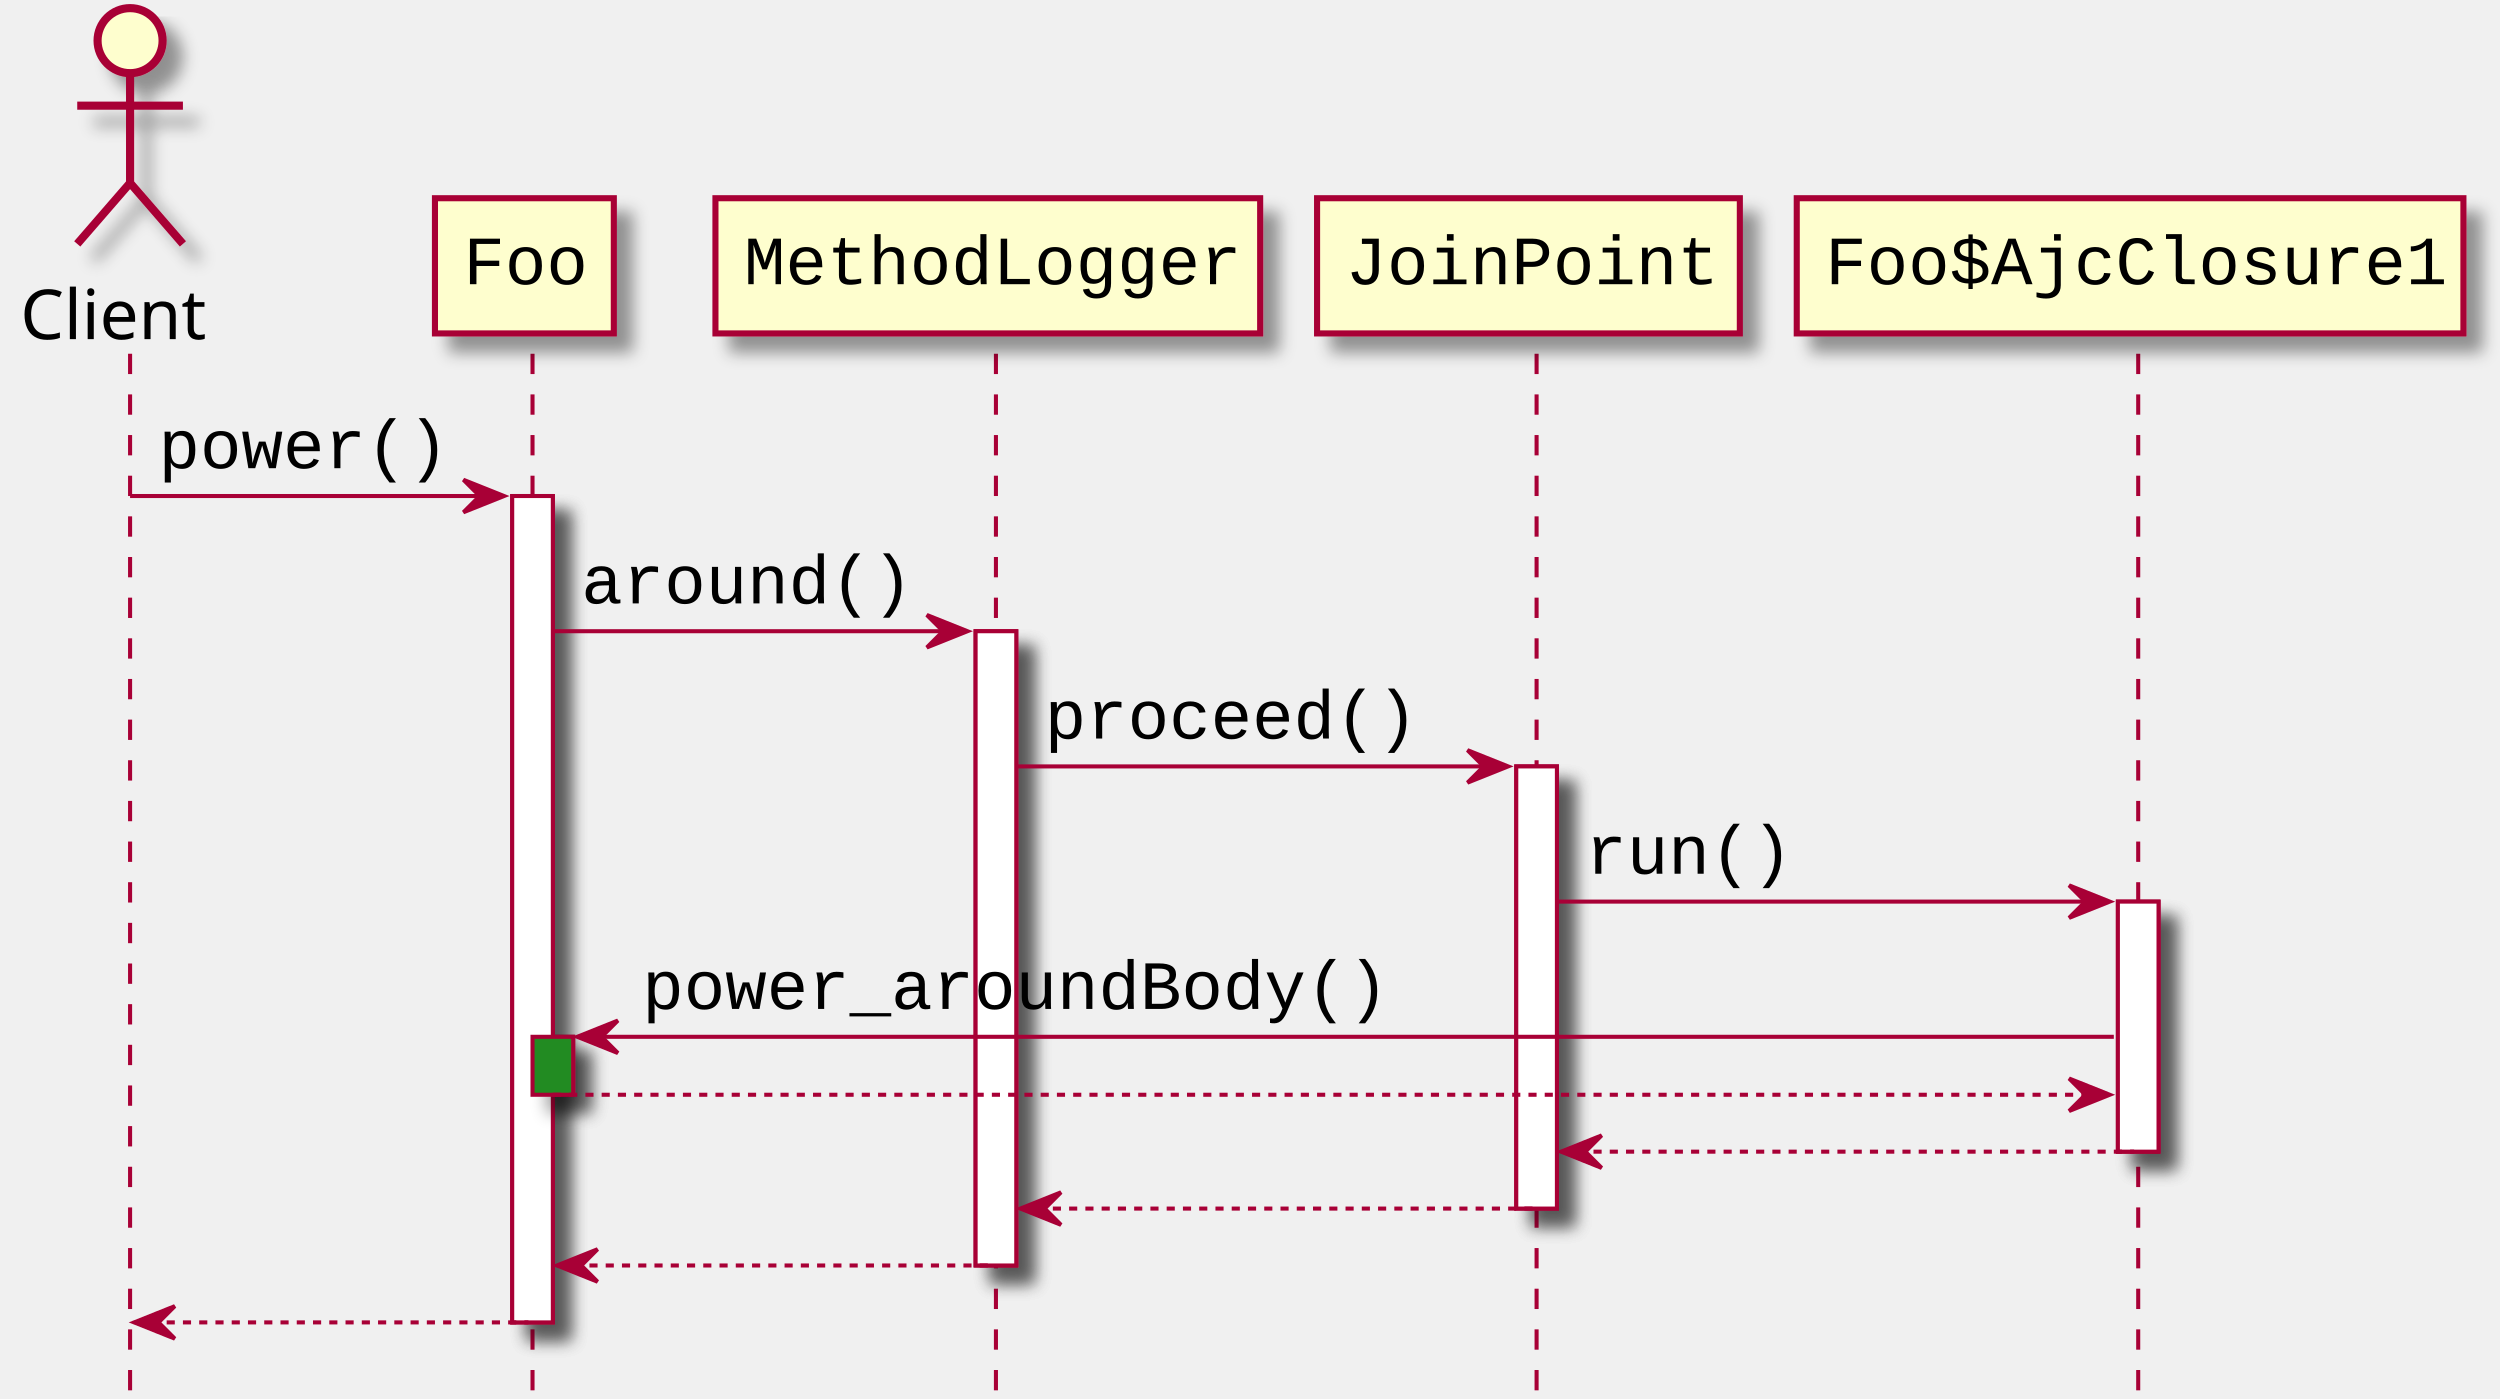
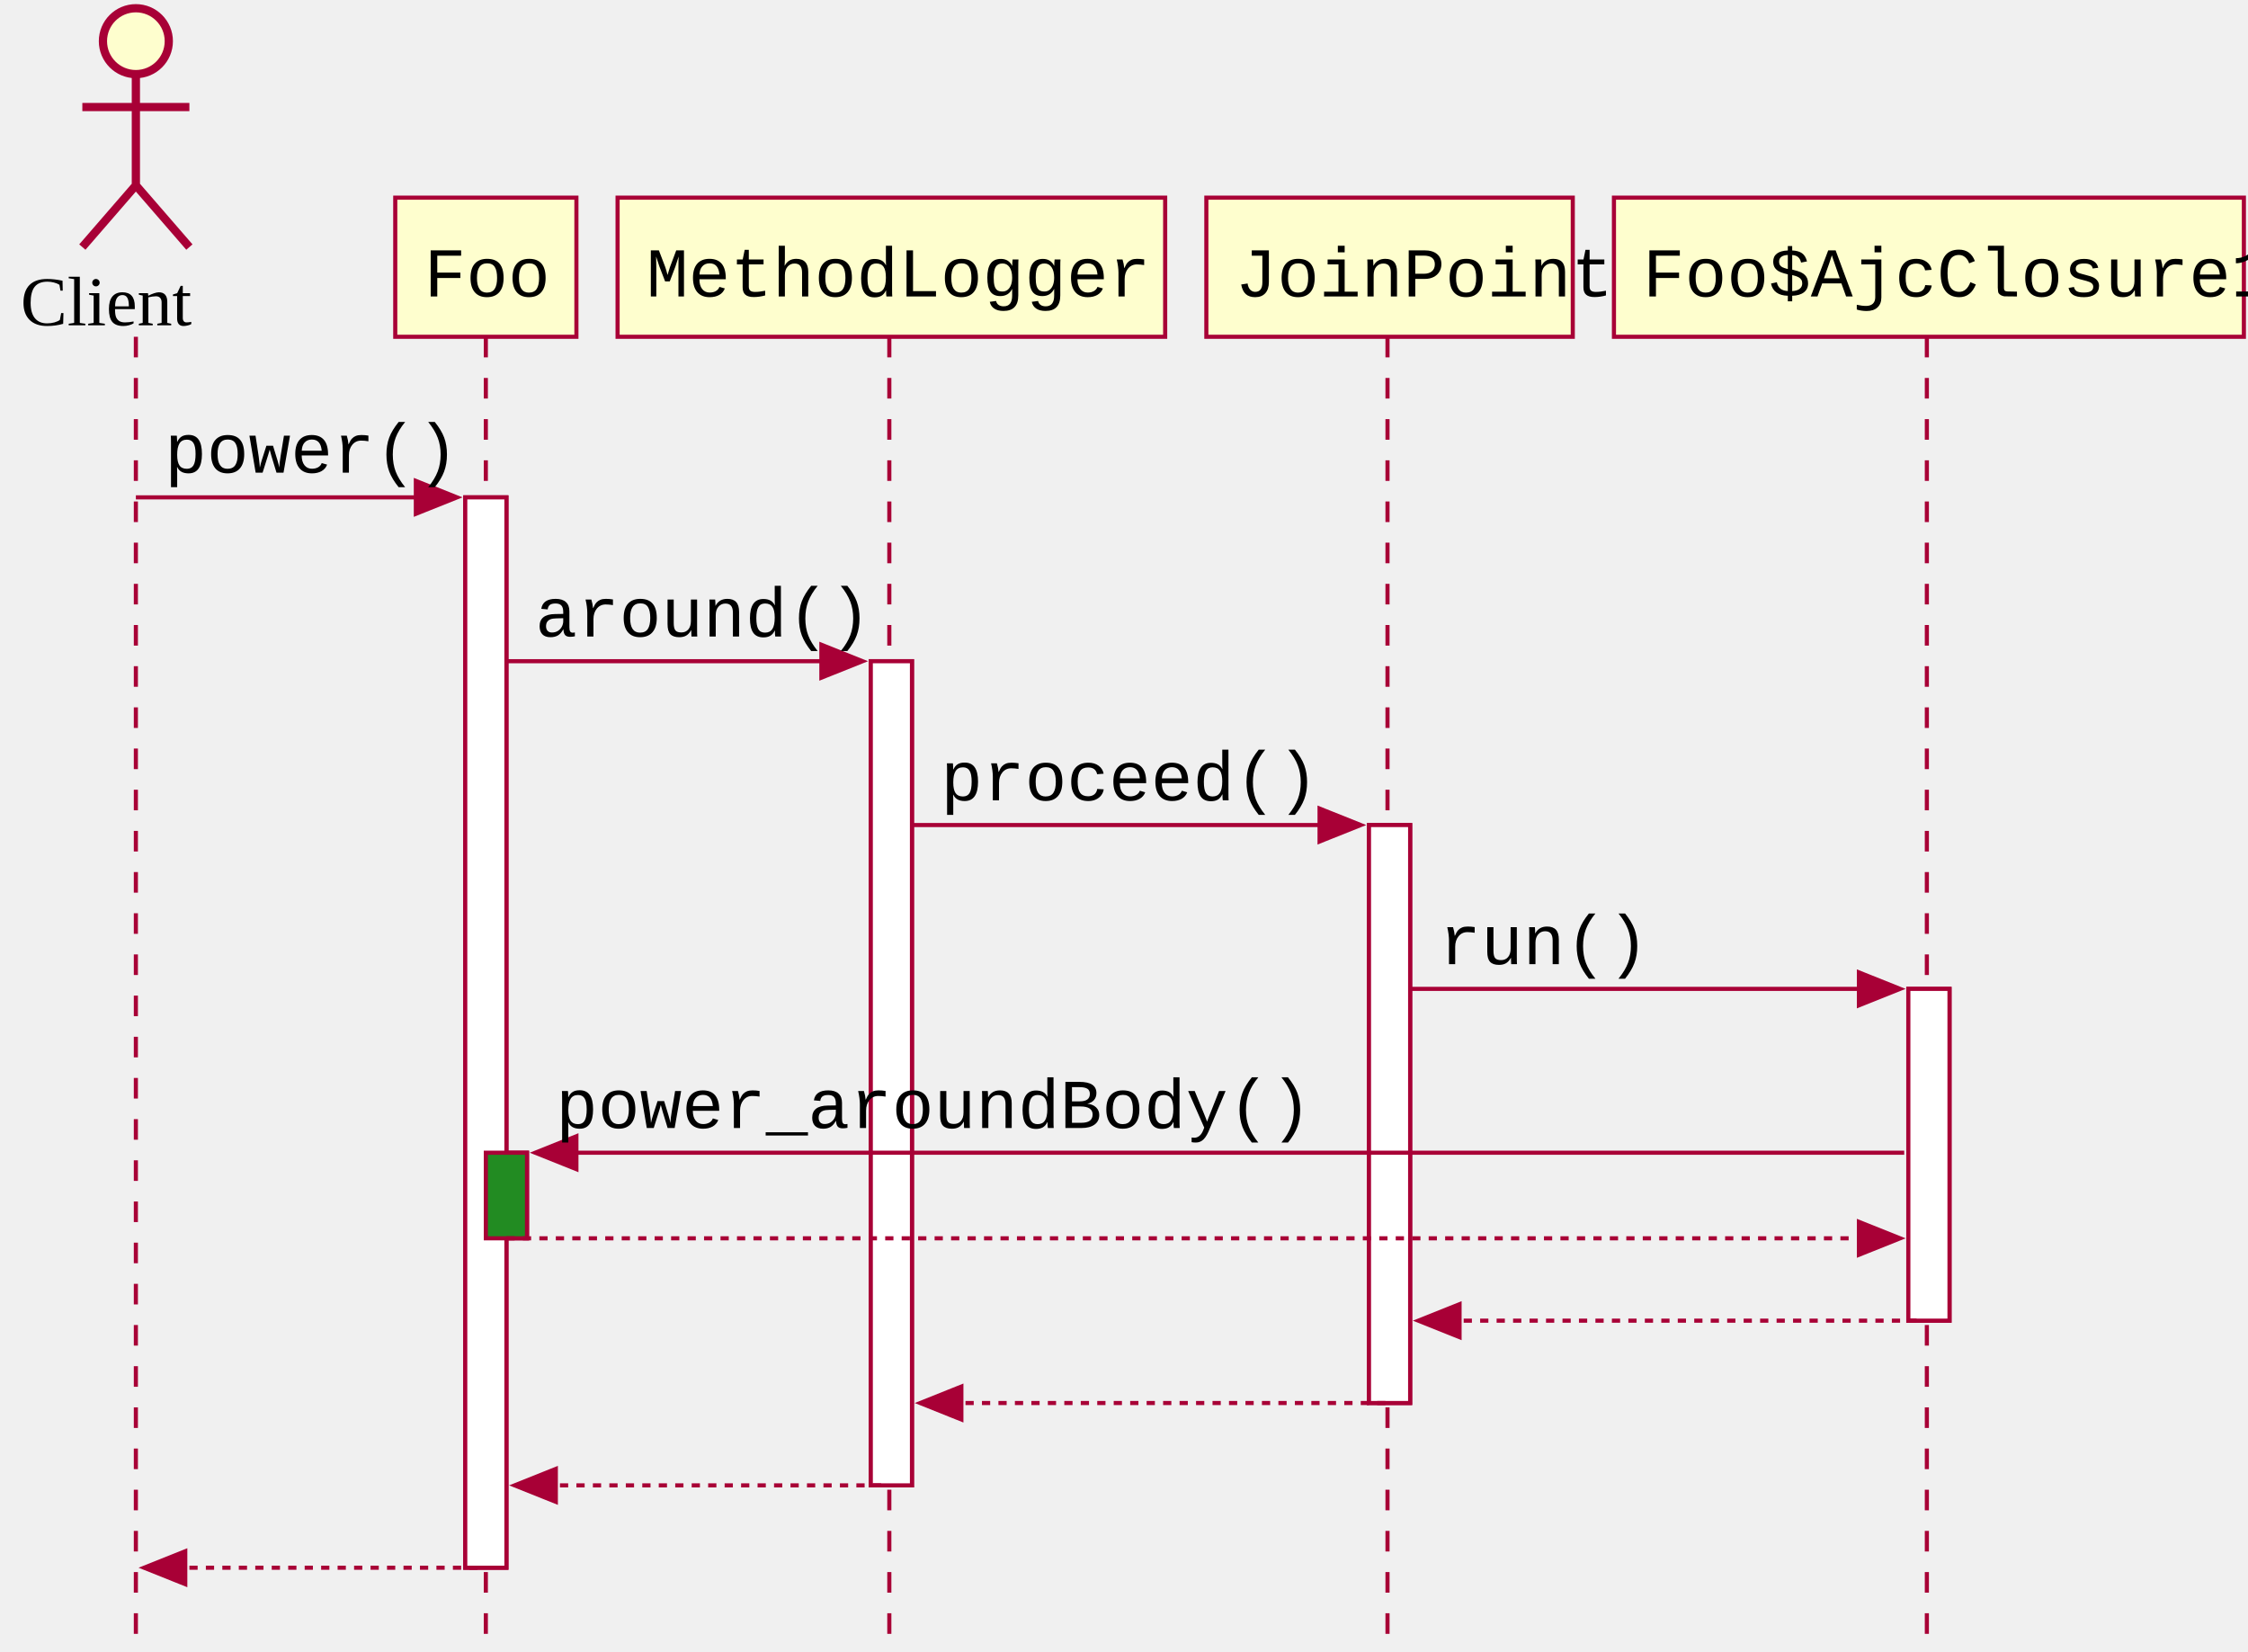
- <svg xmlns="http://www.w3.org/2000/svg" height="344pt" style="width:615px;height:344px;" version="1.1" viewBox="0 0 615 344" width="615pt">
-   <defs>
-     <filter height="300%" id="f1" width="300%" x="-1" y="-1">
-       <feGaussianBlur result="blurOut" stdDeviation="2.0" />
-       <feColorMatrix in="blurOut" result="blurOut2" type="matrix" values="0 0 0 0 0 0 0 0 0 0 0 0 0 0 0 0 0 0 .4 0" />
-       <feOffset dx="4.0" dy="4.0" in="blurOut2" result="blurOut3" />
-       <feBlend in="SourceGraphic" in2="blurOut3" mode="normal" />
-     </filter>
-   </defs>
+ <svg xmlns="http://www.w3.org/2000/svg" height="401pt" style="width:546px;height:401px;" version="1.1" viewBox="0 0 546 401" width="546pt">
+   <defs />
  <g>
-     <rect fill="#FFFFFF" filter="url(#f1)" height="203.289" style="stroke: #A80036; stroke-width: 1.0;" width="10" x="126" y="122.022" />
-     <rect fill="#228B22" filter="url(#f1)" height="14.258" style="stroke: #A80036; stroke-width: 1.0;" width="10" x="131" y="255.053" />
-     <rect fill="#FFFFFF" filter="url(#f1)" height="156.031" style="stroke: #A80036; stroke-width: 1.0;" width="10" x="240" y="155.279" />
-     <rect fill="#FFFFFF" filter="url(#f1)" height="108.773" style="stroke: #A80036; stroke-width: 1.0;" width="10" x="373" y="188.537" />
-     <rect fill="#FFFFFF" filter="url(#f1)" height="61.516" style="stroke: #A80036; stroke-width: 1.0;" width="10" x="521" y="221.795" />
-     <line style="stroke: #A80036; stroke-width: 1.0; stroke-dasharray: 5.0,5.0;" x1="32" x2="32" y1="87.022" y2="343.31" />
-     <line style="stroke: #A80036; stroke-width: 1.0; stroke-dasharray: 5.0,5.0;" x1="131" x2="131" y1="87.022" y2="343.31" />
-     <line style="stroke: #A80036; stroke-width: 1.0; stroke-dasharray: 5.0,5.0;" x1="245" x2="245" y1="87.022" y2="343.31" />
-     <line style="stroke: #A80036; stroke-width: 1.0; stroke-dasharray: 5.0,5.0;" x1="378" x2="378" y1="87.022" y2="343.31" />
-     <line style="stroke: #A80036; stroke-width: 1.0; stroke-dasharray: 5.0,5.0;" x1="526" x2="526" y1="87.022" y2="343.31" />
-     <text fill="#000000" font-family="sans-serif" font-size="17" lengthAdjust="spacingAndGlyphs" textLength="48" x="5" y="83.436">Client</text>
-     <ellipse cx="32" cy="10" fill="#FEFECE" filter="url(#f1)" rx="8" ry="8" style="stroke: #A80036; stroke-width: 2.0;" />
-     <path d="M32,18 L32,45 M19,26 L45,26 M32,45 L19,60 M32,45 L45,60 " fill="#FEFECE" filter="url(#f1)" style="stroke: #A80036; stroke-width: 2.0;" />
-     <rect fill="#FEFECE" filter="url(#f1)" height="33.258" style="stroke: #A80036; stroke-width: 1.5;" width="44" x="107" y="48.764" />
-     <text fill="#000000" font-family="Courier New" font-size="17" lengthAdjust="spacingAndGlyphs" textLength="30" x="114" y="69.916">Foo</text>
-     <rect fill="#FEFECE" filter="url(#f1)" height="33.258" style="stroke: #A80036; stroke-width: 1.5;" width="134" x="176" y="48.764" />
-     <text fill="#000000" font-family="Courier New" font-size="17" lengthAdjust="spacingAndGlyphs" textLength="120" x="183" y="69.916">MethodLogger</text>
-     <rect fill="#FEFECE" filter="url(#f1)" height="33.258" style="stroke: #A80036; stroke-width: 1.5;" width="104" x="324" y="48.764" />
-     <text fill="#000000" font-family="Courier New" font-size="17" lengthAdjust="spacingAndGlyphs" textLength="90" x="331" y="69.916">JoinPoint</text>
-     <rect fill="#FEFECE" filter="url(#f1)" height="33.258" style="stroke: #A80036; stroke-width: 1.5;" width="164" x="442" y="48.764" />
-     <text fill="#000000" font-family="Courier New" font-size="17" lengthAdjust="spacingAndGlyphs" textLength="150" x="449" y="69.916">Foo$AjcClosure1</text>
-     <rect fill="#FFFFFF" filter="url(#f1)" height="203.289" style="stroke: #A80036; stroke-width: 1.0;" width="10" x="126" y="122.022" />
-     <rect fill="#228B22" filter="url(#f1)" height="14.258" style="stroke: #A80036; stroke-width: 1.0;" width="10" x="131" y="255.053" />
-     <rect fill="#FFFFFF" filter="url(#f1)" height="156.031" style="stroke: #A80036; stroke-width: 1.0;" width="10" x="240" y="155.279" />
-     <rect fill="#FFFFFF" filter="url(#f1)" height="108.773" style="stroke: #A80036; stroke-width: 1.0;" width="10" x="373" y="188.537" />
-     <rect fill="#FFFFFF" filter="url(#f1)" height="61.516" style="stroke: #A80036; stroke-width: 1.0;" width="10" x="521" y="221.795" />
-     <polygon fill="#A80036" points="114,118.022,124,122.022,114,126.022,118,122.022" style="stroke: #A80036; stroke-width: 1.0;" />
-     <line style="stroke: #A80036; stroke-width: 1.0;" x1="32" x2="120" y1="122.022" y2="122.022" />
-     <text fill="#000000" font-family="Courier New" font-size="17" lengthAdjust="spacingAndGlyphs" textLength="70" x="39" y="115.174">power()</text>
-     <polygon fill="#A80036" points="228,151.279,238,155.279,228,159.279,232,155.279" style="stroke: #A80036; stroke-width: 1.0;" />
-     <line style="stroke: #A80036; stroke-width: 1.0;" x1="136" x2="234" y1="155.279" y2="155.279" />
-     <text fill="#000000" font-family="Courier New" font-size="17" lengthAdjust="spacingAndGlyphs" textLength="80" x="143" y="148.432">around()</text>
-     <polygon fill="#A80036" points="361,184.537,371,188.537,361,192.537,365,188.537" style="stroke: #A80036; stroke-width: 1.0;" />
-     <line style="stroke: #A80036; stroke-width: 1.0;" x1="250" x2="367" y1="188.537" y2="188.537" />
-     <text fill="#000000" font-family="Courier New" font-size="17" lengthAdjust="spacingAndGlyphs" textLength="90" x="257" y="181.69">proceed()</text>
-     <polygon fill="#A80036" points="509,217.795,519,221.795,509,225.795,513,221.795" style="stroke: #A80036; stroke-width: 1.0;" />
-     <line style="stroke: #A80036; stroke-width: 1.0;" x1="383" x2="515" y1="221.795" y2="221.795" />
-     <text fill="#000000" font-family="Courier New" font-size="17" lengthAdjust="spacingAndGlyphs" textLength="50" x="390" y="214.948">run()</text>
-     <polygon fill="#A80036" points="152,251.053,142,255.053,152,259.053,148,255.053" style="stroke: #A80036; stroke-width: 1.0;" />
-     <line style="stroke: #A80036; stroke-width: 1.0;" x1="146" x2="520" y1="255.053" y2="255.053" />
-     <text fill="#000000" font-family="Courier New" font-size="17" lengthAdjust="spacingAndGlyphs" textLength="180" x="158" y="248.206">power_aroundBody()</text>
-     <polygon fill="#A80036" points="509,265.31,519,269.31,509,273.31,513,269.31" style="stroke: #A80036; stroke-width: 1.0;" />
-     <line style="stroke: #A80036; stroke-width: 1.0; stroke-dasharray: 2.0,2.0;" x1="136" x2="515" y1="269.31" y2="269.31" />
-     <polygon fill="#A80036" points="394,279.31,384,283.31,394,287.31,390,283.31" style="stroke: #A80036; stroke-width: 1.0;" />
-     <line style="stroke: #A80036; stroke-width: 1.0; stroke-dasharray: 2.0,2.0;" x1="388" x2="525" y1="283.31" y2="283.31" />
-     <polygon fill="#A80036" points="261,293.31,251,297.31,261,301.31,257,297.31" style="stroke: #A80036; stroke-width: 1.0;" />
-     <line style="stroke: #A80036; stroke-width: 1.0; stroke-dasharray: 2.0,2.0;" x1="255" x2="377" y1="297.31" y2="297.31" />
-     <polygon fill="#A80036" points="147,307.31,137,311.31,147,315.31,143,311.31" style="stroke: #A80036; stroke-width: 1.0;" />
-     <line style="stroke: #A80036; stroke-width: 1.0; stroke-dasharray: 2.0,2.0;" x1="141" x2="244" y1="311.31" y2="311.31" />
-     <polygon fill="#A80036" points="43,321.31,33,325.31,43,329.31,39,325.31" style="stroke: #A80036; stroke-width: 1.0;" />
-     <line style="stroke: #A80036; stroke-width: 1.0; stroke-dasharray: 2.0,2.0;" x1="37" x2="130" y1="325.31" y2="325.31" />
+     <rect fill="#FFFFFF" height="259.945" style="stroke: #A80036; stroke-width: 1.0;" width="10.0" x="113.0" y="120.789" />
+     <rect fill="#228B22" height="20.789" style="stroke: #A80036; stroke-width: 1.0;" width="10.0" x="118.0" y="279.945" />
+     <rect fill="#FFFFFF" height="200.156" style="stroke: #A80036; stroke-width: 1.0;" width="10.0" x="211.5" y="160.578" />
+     <rect fill="#FFFFFF" height="140.367" style="stroke: #A80036; stroke-width: 1.0;" width="10.0" x="332.5" y="200.367" />
+     <rect fill="#FFFFFF" height="80.578" style="stroke: #A80036; stroke-width: 1.0;" width="10.0" x="463.5" y="240.156" />
+     <line style="stroke: #A80036; stroke-width: 1.0; stroke-dasharray: 5.0,5.0;" x1="33.0" x2="33.0" y1="81.789" y2="400.734" />
+     <line style="stroke: #A80036; stroke-width: 1.0; stroke-dasharray: 5.0,5.0;" x1="118.0" x2="118.0" y1="81.789" y2="400.734" />
+     <line style="stroke: #A80036; stroke-width: 1.0; stroke-dasharray: 5.0,5.0;" x1="216.0" x2="216.0" y1="81.789" y2="400.734" />
+     <line style="stroke: #A80036; stroke-width: 1.0; stroke-dasharray: 5.0,5.0;" x1="337.0" x2="337.0" y1="81.789" y2="400.734" />
+     <line style="stroke: #A80036; stroke-width: 1.0; stroke-dasharray: 5.0,5.0;" x1="468.0" x2="468.0" y1="81.789" y2="400.734" />
+     <text fill="#000000" font-size="17" lengthAdjust="spacingAndGlyphs" textLength="50.0" x="5.0" y="79.0">Client</text>
+     <ellipse cx="33.0" cy="10.0" fill="#FEFECE" rx="8.0" ry="8.0" style="stroke: #A80036; stroke-width: 2.0;" />
+     <path d="M33,18 L33,45 M20,26 L46,26 M33,45 L20,60 M33,45 L46,60 " fill="#FEFECE" style="stroke: #A80036; stroke-width: 2.0;" />
+     <rect fill="#FEFECE" height="33.789" style="stroke: #A80036; stroke-width: 1.0;" width="44.0" x="96.0" y="48.0" />
+     <text fill="#000000" font-family="Courier New" font-size="17" lengthAdjust="spacingAndGlyphs" textLength="30.0" x="103.0" y="72.0">Foo</text>
+     <rect fill="#FEFECE" height="33.789" style="stroke: #A80036; stroke-width: 1.0;" width="133.0" x="150.0" y="48.0" />
+     <text fill="#000000" font-family="Courier New" font-size="17" lengthAdjust="spacingAndGlyphs" textLength="119.0" x="157.0" y="72.0">MethodLogger</text>
+     <rect fill="#FEFECE" height="33.789" style="stroke: #A80036; stroke-width: 1.0;" width="89.0" x="293.0" y="48.0" />
+     <text fill="#000000" font-family="Courier New" font-size="17" lengthAdjust="spacingAndGlyphs" textLength="75.0" x="300.0" y="72.0">JoinPoint</text>
+     <rect fill="#FEFECE" height="33.789" style="stroke: #A80036; stroke-width: 1.0;" width="153.0" x="392.0" y="48.0" />
+     <text fill="#000000" font-family="Courier New" font-size="17" lengthAdjust="spacingAndGlyphs" textLength="139.0" x="399.0" y="72.0">Foo$AjcClosure1</text>
+     <rect fill="#FFFFFF" height="259.945" style="stroke: #A80036; stroke-width: 1.0;" width="10.0" x="113.0" y="120.789" />
+     <rect fill="#228B22" height="20.789" style="stroke: #A80036; stroke-width: 1.0;" width="10.0" x="118.0" y="279.945" />
+     <rect fill="#FFFFFF" height="200.156" style="stroke: #A80036; stroke-width: 1.0;" width="10.0" x="211.5" y="160.578" />
+     <rect fill="#FFFFFF" height="140.367" style="stroke: #A80036; stroke-width: 1.0;" width="10.0" x="332.5" y="200.367" />
+     <rect fill="#FFFFFF" height="80.578" style="stroke: #A80036; stroke-width: 1.0;" width="10.0" x="463.5" y="240.156" />
+     <line style="stroke: #A80036; stroke-width: 1.0;" x1="33.0" x2="107.0" y1="120.789" y2="120.789" />
+     <polygon fill="#A80036" points="101.0,116.789,111.0,120.789,101.0,124.789" style="stroke: #A80036; stroke-width: 1.0;" />
+     <text fill="#000000" font-family="Courier New" font-size="17" lengthAdjust="spacingAndGlyphs" textLength="66.0" x="40.0" y="114.789">power()</text>
+     <line style="stroke: #A80036; stroke-width: 1.0;" x1="123.0" x2="205.5" y1="160.578" y2="160.578" />
+     <polygon fill="#A80036" points="199.5,156.578,209.5,160.578,199.5,164.578" style="stroke: #A80036; stroke-width: 1.0;" />
+     <text fill="#000000" font-family="Courier New" font-size="17" lengthAdjust="spacingAndGlyphs" textLength="73.0" x="130.0" y="154.578">around()</text>
+     <line style="stroke: #A80036; stroke-width: 1.0;" x1="221.5" x2="326.5" y1="200.367" y2="200.367" />
+     <polygon fill="#A80036" points="320.5,196.367,330.5,200.367,320.5,204.367" style="stroke: #A80036; stroke-width: 1.0;" />
+     <text fill="#000000" font-family="Courier New" font-size="17" lengthAdjust="spacingAndGlyphs" textLength="79.0" x="228.5" y="194.367">proceed()</text>
+     <line style="stroke: #A80036; stroke-width: 1.0;" x1="342.5" x2="457.5" y1="240.156" y2="240.156" />
+     <polygon fill="#A80036" points="451.5,236.156,461.5,240.156,451.5,244.156" style="stroke: #A80036; stroke-width: 1.0;" />
+     <text fill="#000000" font-family="Courier New" font-size="17" lengthAdjust="spacingAndGlyphs" textLength="43.0" x="349.5" y="234.156">run()</text>
+     <line style="stroke: #A80036; stroke-width: 1.0;" x1="133.0" x2="462.5" y1="279.945" y2="279.945" />
+     <polygon fill="#A80036" points="140.0,275.945,130.0,279.945,140.0,283.945" style="stroke: #A80036; stroke-width: 1.0;" />
+     <text fill="#000000" font-family="Courier New" font-size="17" lengthAdjust="spacingAndGlyphs" textLength="176.0" x="135.0" y="273.945">power_aroundBody()</text>
+     <line style="stroke: #A80036; stroke-width: 1.0; stroke-dasharray: 2.0,2.0;" x1="123.0" x2="457.5" y1="300.734" y2="300.734" />
+     <polygon fill="#A80036" points="451.5,296.734,461.5,300.734,451.5,304.734" style="stroke: #A80036; stroke-width: 1.0;" />
+     <line style="stroke: #A80036; stroke-width: 1.0; stroke-dasharray: 2.0,2.0;" x1="347.5" x2="467.5" y1="320.734" y2="320.734" />
+     <polygon fill="#A80036" points="354.5,316.734,344.5,320.734,354.5,324.734" style="stroke: #A80036; stroke-width: 1.0;" />
+     <line style="stroke: #A80036; stroke-width: 1.0; stroke-dasharray: 2.0,2.0;" x1="226.5" x2="336.5" y1="340.734" y2="340.734" />
+     <polygon fill="#A80036" points="233.5,336.734,223.5,340.734,233.5,344.734" style="stroke: #A80036; stroke-width: 1.0;" />
+     <line style="stroke: #A80036; stroke-width: 1.0; stroke-dasharray: 2.0,2.0;" x1="128.0" x2="215.5" y1="360.734" y2="360.734" />
+     <polygon fill="#A80036" points="135.0,356.734,125.0,360.734,135.0,364.734" style="stroke: #A80036; stroke-width: 1.0;" />
+     <line style="stroke: #A80036; stroke-width: 1.0; stroke-dasharray: 2.0,2.0;" x1="38.0" x2="117.0" y1="380.734" y2="380.734" />
+     <polygon fill="#A80036" points="45.0,376.734,35.0,380.734,45.0,384.734" style="stroke: #A80036; stroke-width: 1.0;" />
  </g>
</svg>
